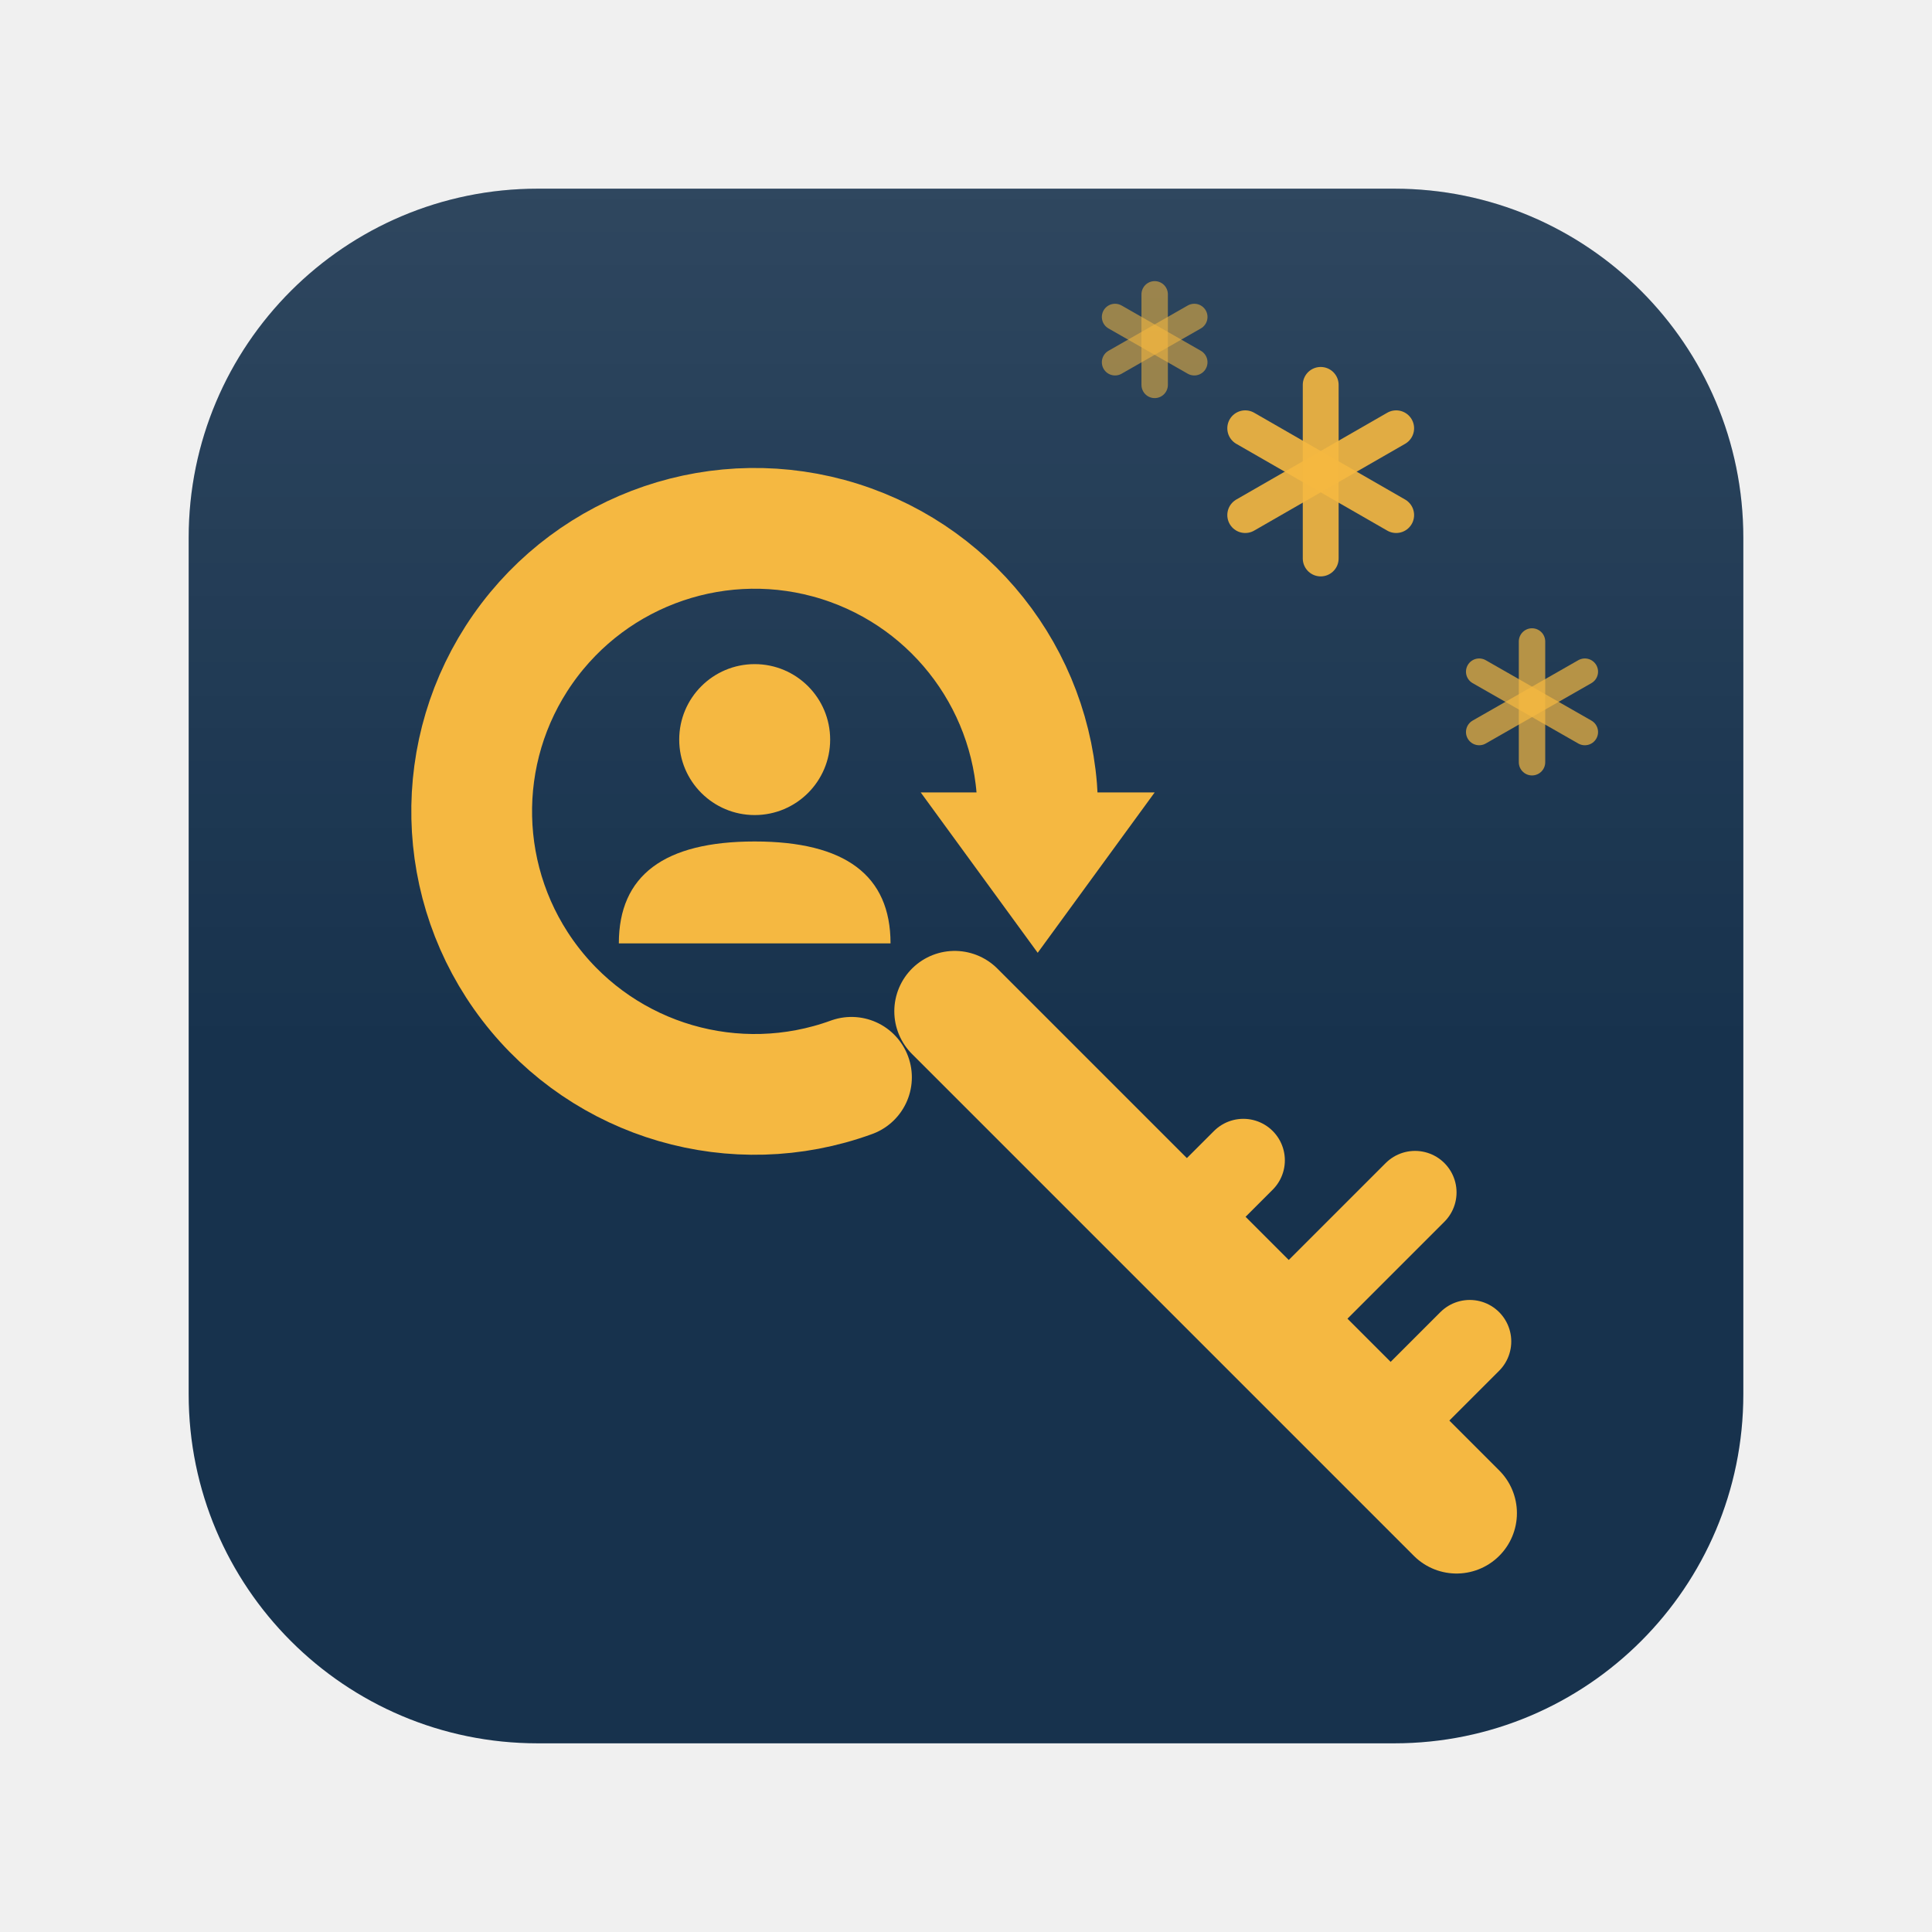
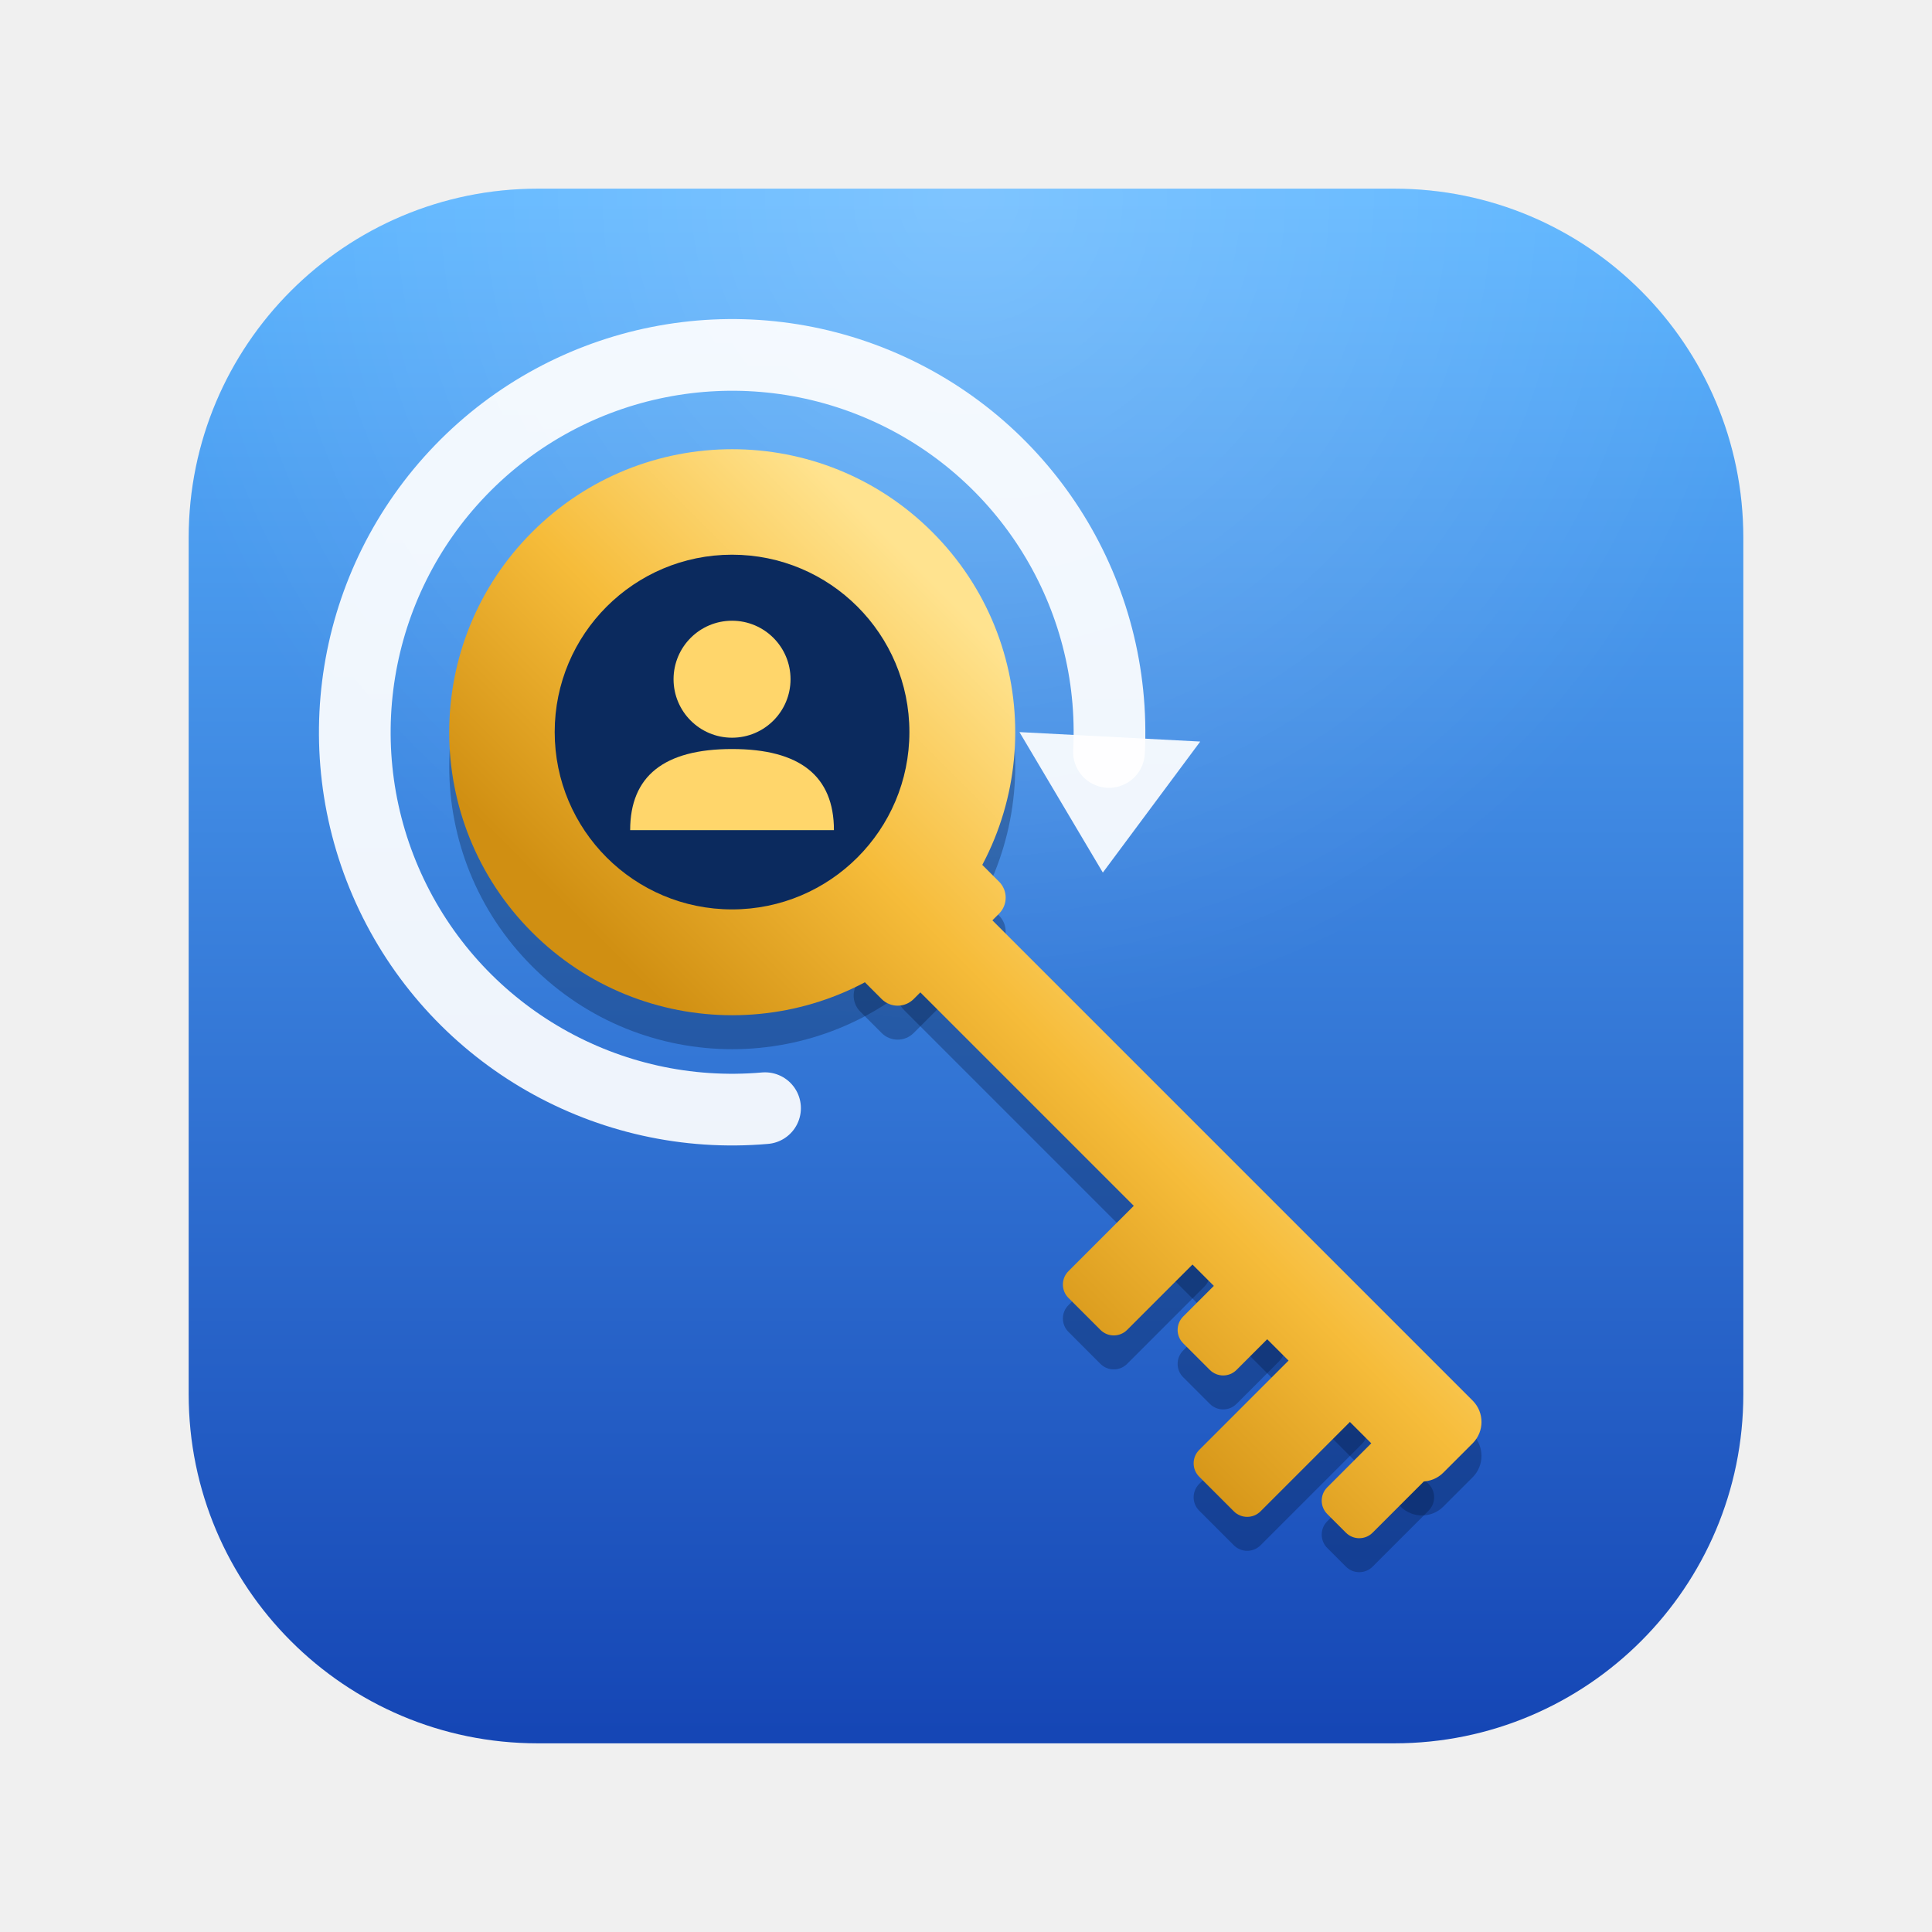
<svg xmlns="http://www.w3.org/2000/svg" width="1024" height="1024" viewBox="0 0 1024 1024" role="img" aria-label="macOSLAPS">
-   <rect x="100" y="100" width="824" height="824" rx="185" fill="#17324D" />
  <defs>
-     <linearGradient id="sheen" x1="0" y1="0" x2="0" y2="1">
-       <stop offset="0" stop-color="#FFFFFF" stop-opacity="0.10" />
-       <stop offset="0.55" stop-color="#FFFFFF" stop-opacity="0" />
+     <linearGradient id="mbg" x1="0" y1="0" x2="0" y2="1">
+       <stop offset="0" stop-color="#5AB4FF" />
+       <stop offset="1" stop-color="#1546B5" />
+     </linearGradient>
+     <radialGradient id="mhi" cx="0.5" cy="0" r="0.9">
+       <stop offset="0" stop-color="#FFFFFF" stop-opacity="0.22" />
+       <stop offset="0.6" stop-color="#FFFFFF" stop-opacity="0" />
+     </radialGradient>
+     <linearGradient id="mgold" gradientUnits="userSpaceOnUse" x1="300" y1="380" x2="300" y2="640">
+       <stop offset="0" stop-color="#FFE38F" />
+       <stop offset="0.5" stop-color="#F6BC3A" />
+       <stop offset="1" stop-color="#D08F12" />
    </linearGradient>
  </defs>
-   <rect x="100" y="100" width="824" height="824" rx="185" fill="url(#sheen)" />
-   <line x1="700" y1="204" x2="700" y2="296" stroke="#F5B841" stroke-opacity="0.9" stroke-width="19" stroke-linecap="round" />
-   <line x1="660" y1="227" x2="740" y2="273" stroke="#F5B841" stroke-opacity="0.9" stroke-width="19" stroke-linecap="round" />
-   <line x1="660" y1="273" x2="740" y2="227" stroke="#F5B841" stroke-opacity="0.9" stroke-width="19" stroke-linecap="round" />
-   <line x1="812" y1="340" x2="812" y2="404" stroke="#F5B841" stroke-opacity="0.7" stroke-width="14" stroke-linecap="round" />
-   <line x1="784" y1="356" x2="840" y2="388" stroke="#F5B841" stroke-opacity="0.7" stroke-width="14" stroke-linecap="round" />
-   <line x1="784" y1="388" x2="840" y2="356" stroke="#F5B841" stroke-opacity="0.7" stroke-width="14" stroke-linecap="round" />
-   <line x1="612" y1="156" x2="612" y2="204" stroke="#F5B841" stroke-opacity="0.55" stroke-width="14" stroke-linecap="round" />
-   <line x1="591" y1="168" x2="633" y2="192" stroke="#F5B841" stroke-opacity="0.55" stroke-width="14" stroke-linecap="round" />
-   <line x1="591" y1="192" x2="633" y2="168" stroke="#F5B841" stroke-opacity="0.55" stroke-width="14" stroke-linecap="round" />
-   <path d="M 451.3 571 A 150 150 0 1 1 550 430" fill="none" stroke="#F5B841" stroke-width="64" stroke-linecap="round" />
-   <polygon points="550,505 612,420 488,420" fill="#F5B841" />
-   <circle cx="400" cy="392" r="40" fill="#F5B841" />
-   <path d="M328 500 Q328 446 400 446 Q472 446 472 500 Z" fill="#F5B841" />
-   <line x1="506" y1="536" x2="772" y2="802" stroke="#F5B841" stroke-width="64" stroke-linecap="round" />
-   <line x1="622" y1="652" x2="659" y2="615" stroke="#F5B841" stroke-width="44" stroke-linecap="round" />
-   <line x1="676" y1="706" x2="750" y2="632" stroke="#F5B841" stroke-width="44" stroke-linecap="round" />
-   <line x1="730" y1="760" x2="779" y2="711" stroke="#F5B841" stroke-width="44" stroke-linecap="round" />
+   <rect x="100" y="100" width="824" height="824" rx="185" fill="url(#mbg)" />
+   <rect x="100" y="100" width="824" height="824" rx="185" fill="url(#mhi)" />
+   <g transform="translate(26,26)">
+     <g transform="translate(0,18)">
+       <g transform="rotate(45 512 512)" fill="#001233" fill-opacity="0.30">
+         <circle cx="300" cy="512" r="150" />
+         <rect x="428" y="468" width="40" height="88" rx="12" />
+         <rect x="440" y="485" width="404" height="54" rx="16" />
+         <rect x="628" y="520" width="44" height="78" rx="10" />
+         <rect x="688" y="520" width="40" height="52" rx="10" />
+         <rect x="744" y="520" width="46" height="96" rx="10" />
+         <rect x="806" y="520" width="34" height="62" rx="10" />
+       </g>
+     </g>
+     <g transform="rotate(45 512 512)">
+       <path d="M 453.2 640.6 A 200 200 0 1 1 448.6 378.2" fill="none" stroke="#FFFFFF" stroke-opacity="0.92" stroke-width="38" stroke-linecap="round" />
+       <polygon points="491.5,425.7 478.9,340.1 407.6,404.3" fill="#FFFFFF" fill-opacity="0.92" />
+       <g fill="url(#mgold)">
+         <circle cx="300" cy="512" r="150" />
+         <rect x="428" y="468" width="40" height="88" rx="12" />
+         <rect x="440" y="485" width="404" height="54" rx="16" />
+         <rect x="628" y="520" width="44" height="78" rx="10" />
+         <rect x="688" y="520" width="40" height="52" rx="10" />
+         <rect x="744" y="520" width="46" height="96" rx="10" />
+         <rect x="806" y="520" width="34" height="62" rx="10" />
+       </g>
+     </g>
+     <circle cx="362" cy="362" r="94" fill="#0B2A5E" />
+     <circle cx="362" cy="334" r="31" fill="#FFD66B" />
+     <path d="M308 414 Q308 371 362 371 Q416 371 416 414 Z" fill="#FFD66B" />
+   </g>
</svg>
